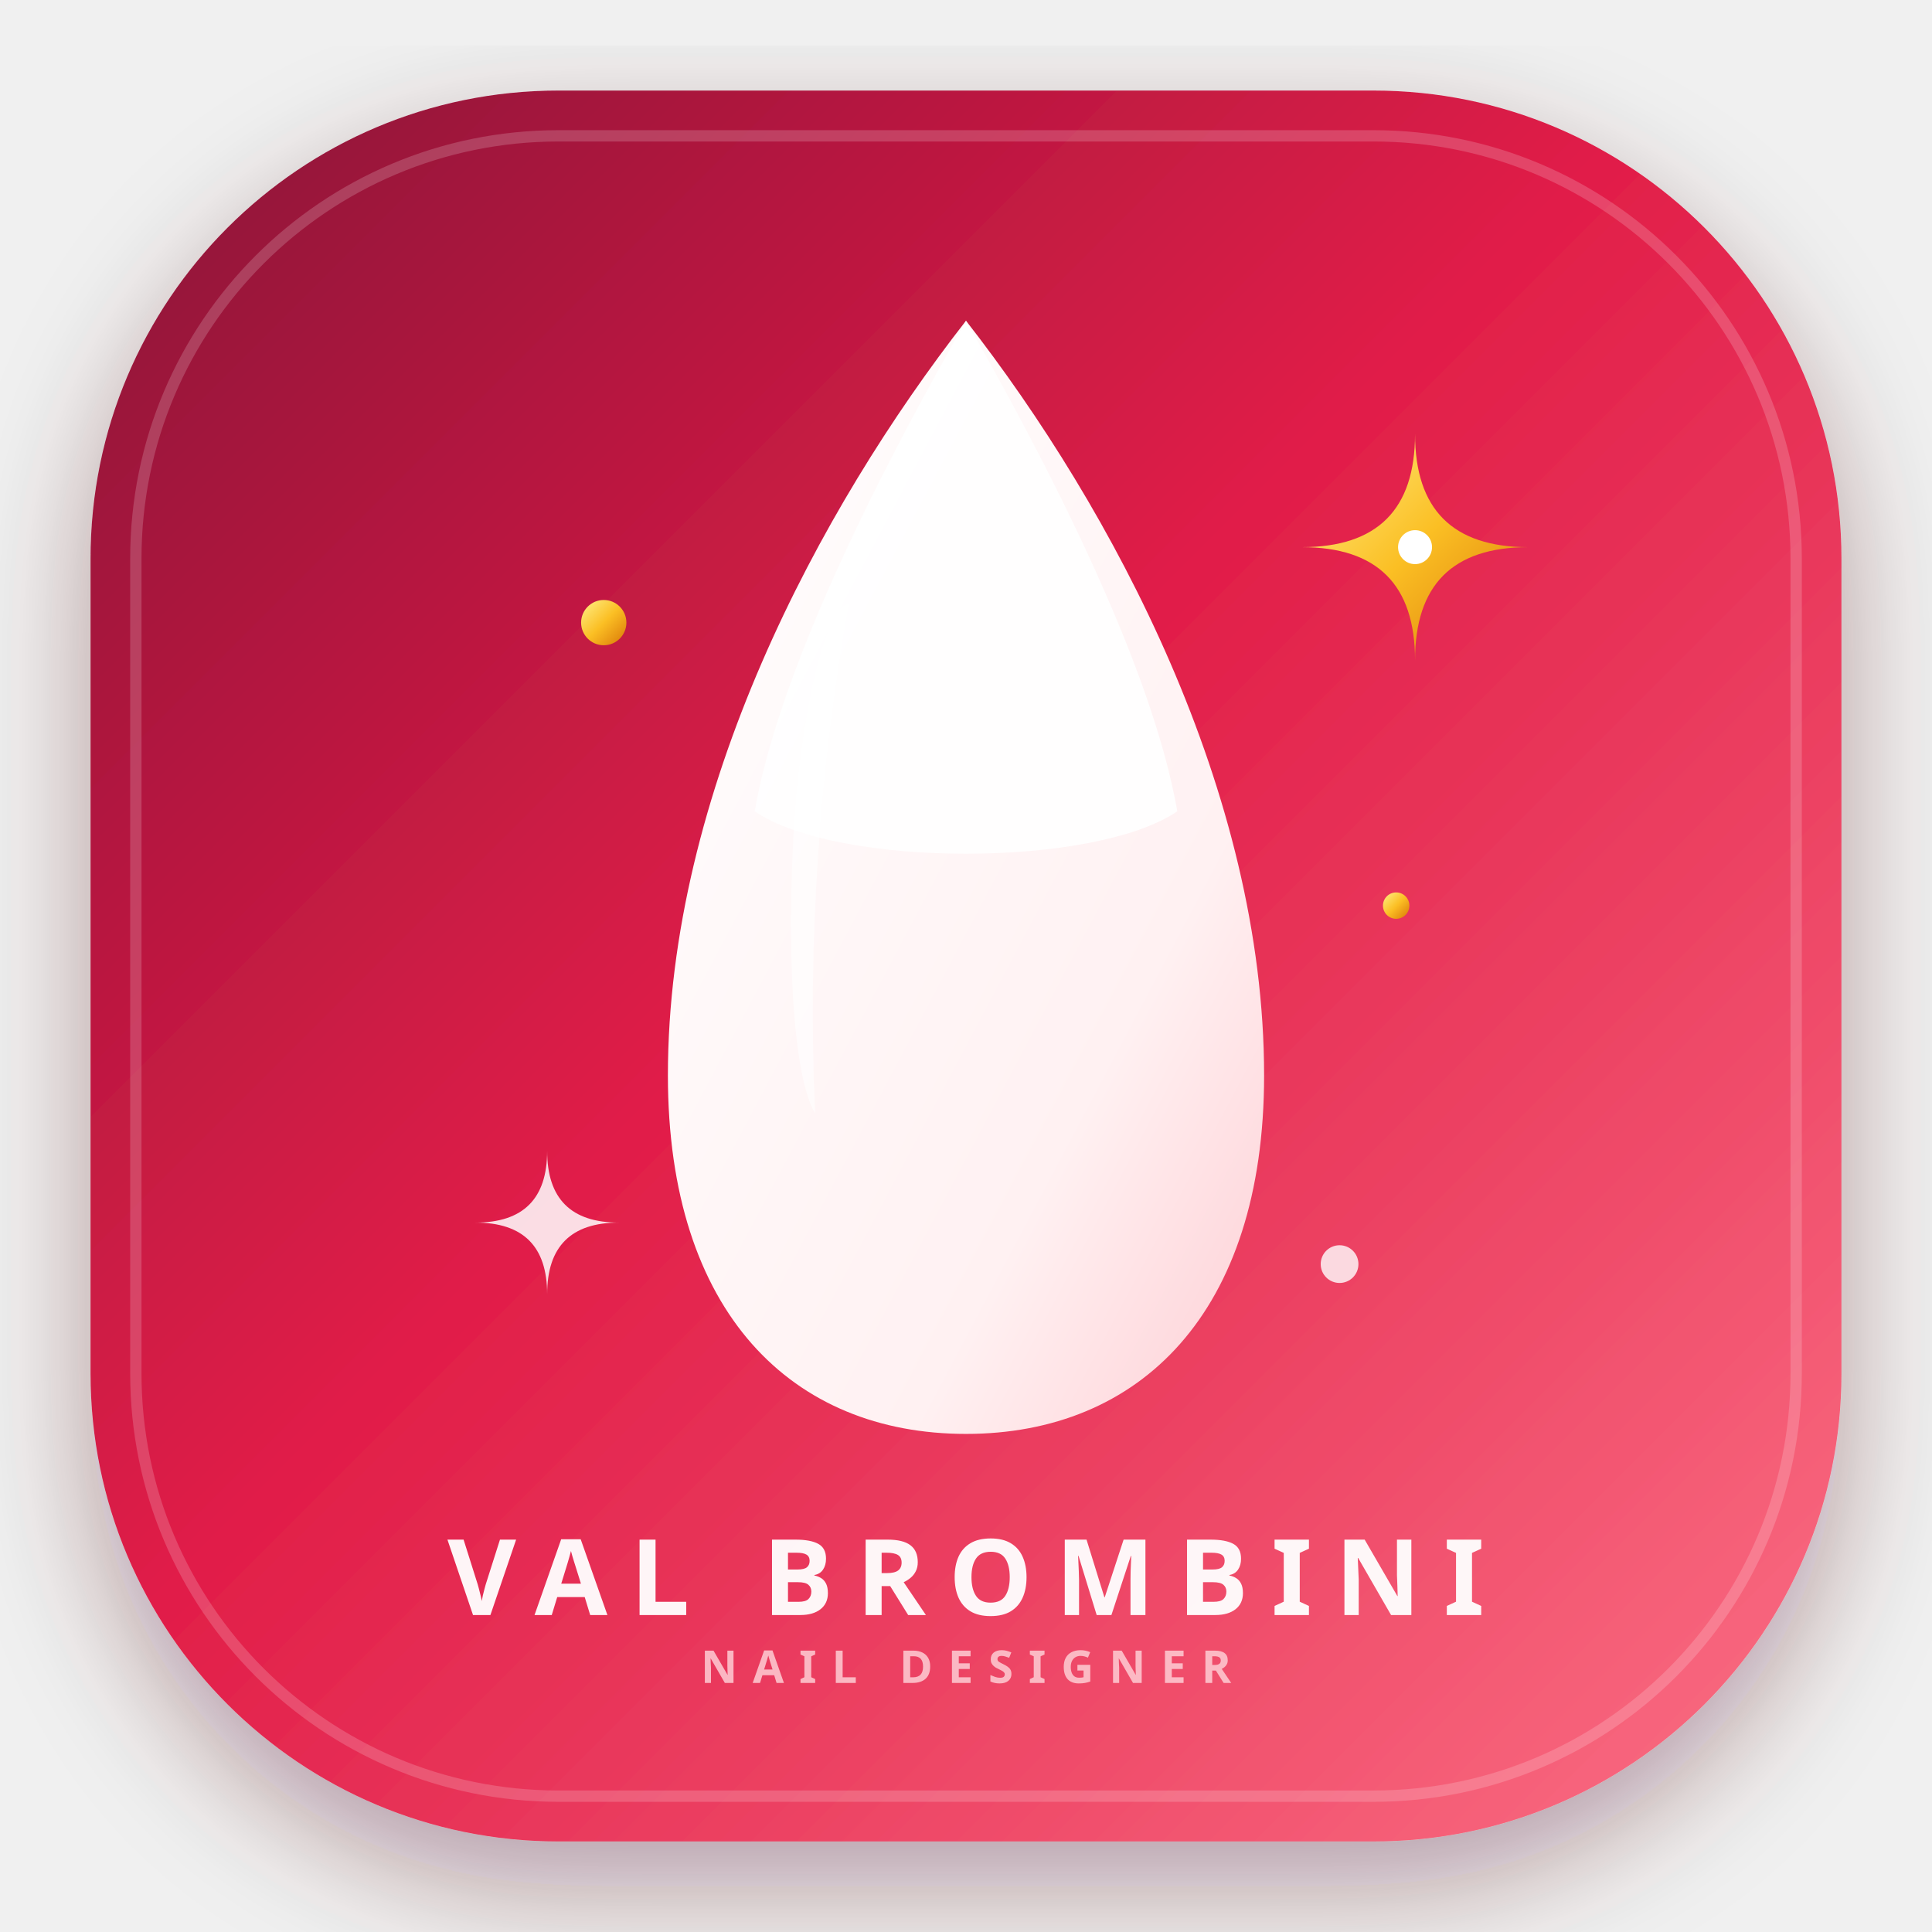
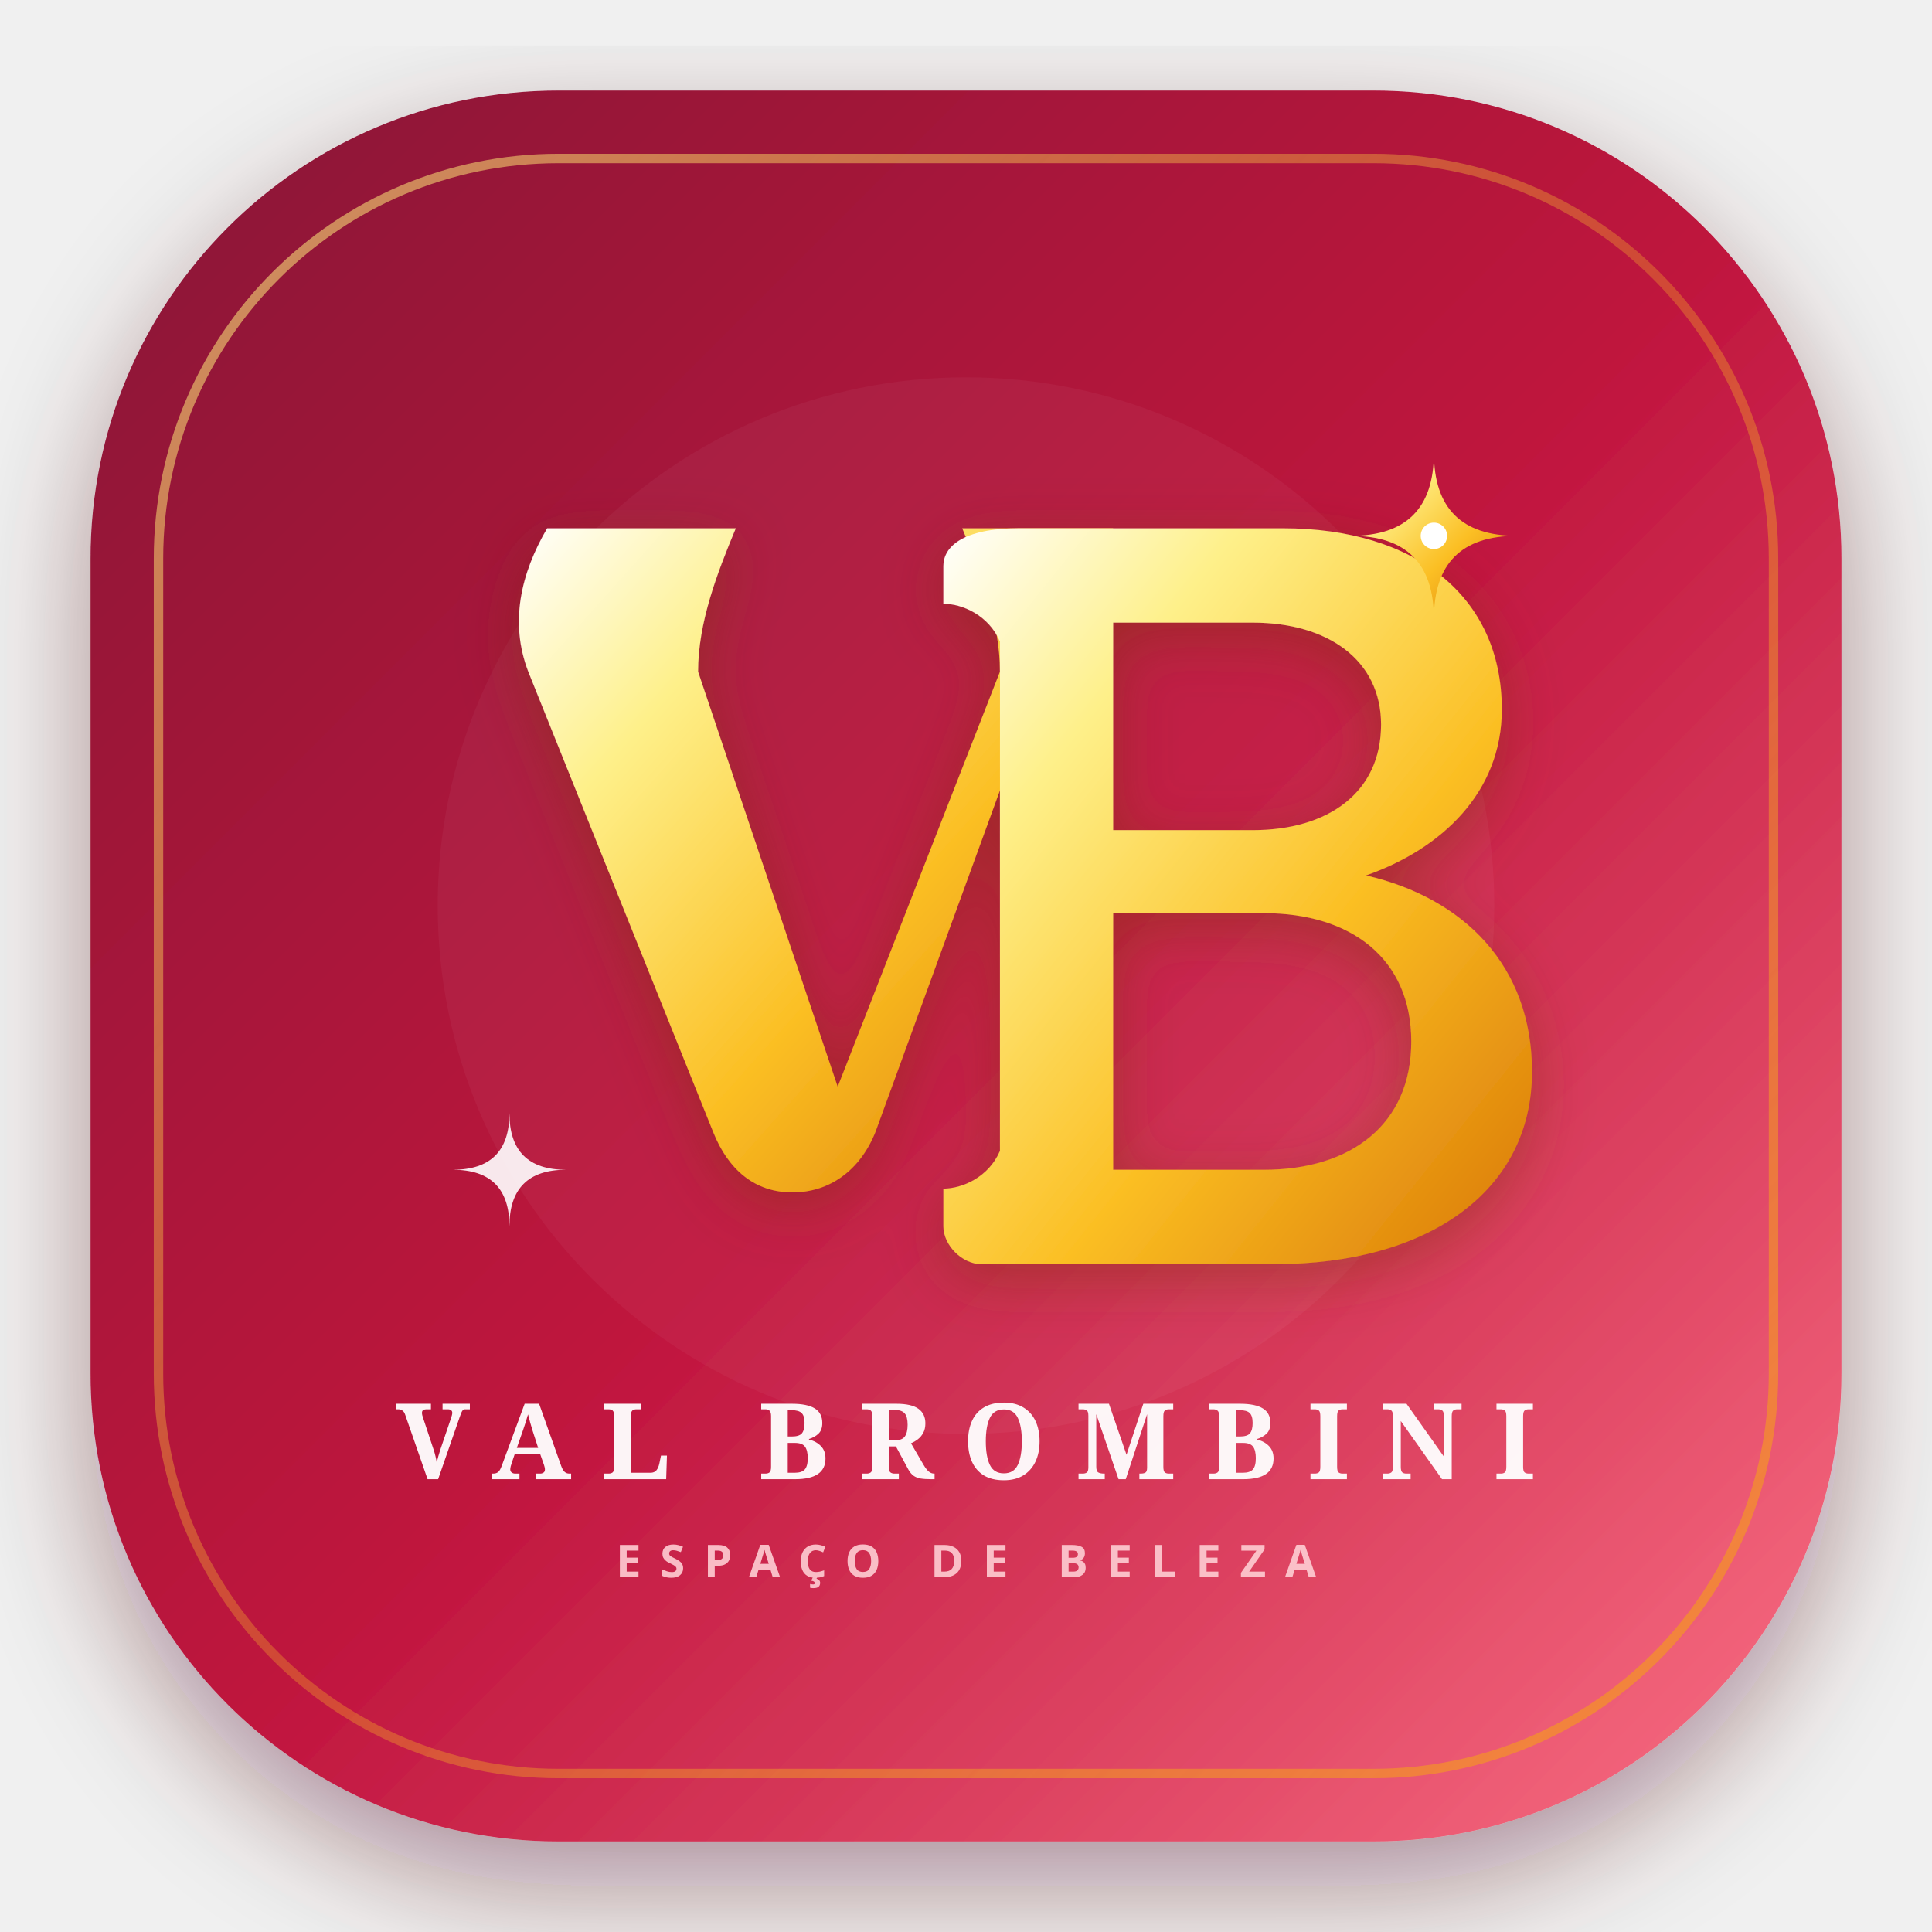
<svg xmlns="http://www.w3.org/2000/svg" viewBox="0 0 512 512" fill="none">
  <defs>
    <linearGradient id="bgGrad" x1="0%" y1="0%" x2="100%" y2="100%">
      <stop offset="0%" stop-color="#881337" />
-       <stop offset="45%" stop-color="#e11d48" />
+       <stop offset="50%" stop-color="#be123c" />
      <stop offset="100%" stop-color="#fb7185" />
    </linearGradient>
-     <linearGradient id="nailGrad" x1="0%" y1="0%" x2="100%" y2="100%">
+     <linearGradient id="goldGrad" x1="0%" y1="0%" x2="100%" y2="100%">
      <stop offset="0%" stop-color="#ffffff" />
-       <stop offset="70%" stop-color="#fff1f2" />
-       <stop offset="100%" stop-color="#fecdd3" />
-     </linearGradient>
-     <linearGradient id="goldGrad" x1="0%" y1="0%" x2="100%" y2="100%">
-       <stop offset="0%" stop-color="#fef08a" />
-       <stop offset="50%" stop-color="#fbbf24" />
+       <stop offset="25%" stop-color="#fef08a" />
+       <stop offset="60%" stop-color="#fbbf24" />
      <stop offset="100%" stop-color="#d97706" />
    </linearGradient>
+     <linearGradient id="goldBorder" x1="0%" y1="0%" x2="100%" y2="100%">
+       <stop offset="0%" stop-color="#fef08a" stop-opacity="0.6" />
+       <stop offset="50%" stop-color="#fbbf24" stop-opacity="0.3" />
+       <stop offset="100%" stop-color="#f59e0b" stop-opacity="0.6" />
+     </linearGradient>
    <filter id="shadow" x="-10%" y="-10%" width="130%" height="130%">
-       <feDropShadow dx="0" dy="12" stdDeviation="16" flood-color="#4c0519" flood-opacity="0.35" />
+       <feDropShadow dx="0" dy="12" stdDeviation="16" flood-color="#4c0519" flood-opacity="0.4" />
+     </filter>
+     <filter id="goldGlow" x="-20%" y="-20%" width="140%" height="140%">
+       <feDropShadow dx="0" dy="4" stdDeviation="8" flood-color="#78350f" flood-opacity="0.4" />
    </filter>
  </defs>
  <rect x="24" y="24" width="464" height="464" rx="124" fill="url(#bgGrad)" filter="url(#shadow)" />
-   <rect x="36" y="36" width="440" height="440" rx="112" stroke="#ffffff" stroke-opacity="0.18" stroke-width="3" fill="none" />
-   <path d="M256 85 C295 135, 335 210, 335 285 C335 348, 302 380, 256 380 C210 380, 177 348, 177 285 C177 210, 217 135, 256 85 Z" fill="url(#nailGrad)" />
-   <path d="M256 85 C276 120, 305 175, 312 215 C290 230, 222 230, 200 215 C207 175, 236 120, 256 85 Z" fill="#ffffff" fill-opacity="0.9" />
-   <path d="M225 160 C217 205, 214 250, 216 295 C210 285, 208 250, 211 210 C214 180, 220 160, 225 160 Z" fill="#ffffff" fill-opacity="0.6" />
-   <path d="M375 115 Q375 145 405 145 Q375 145 375 175 Q375 145 345 145 Q375 145 375 115 Z" fill="url(#goldGrad)" />
-   <circle cx="375" cy="145" r="4.5" fill="#ffffff" />
-   <path d="M145 305 Q145 324 164 324 Q145 324 145 343 Q145 324 126 324 Q145 324 145 305 Z" fill="#ffffff" fill-opacity="0.85" />
-   <circle cx="160" cy="165" r="6" fill="url(#goldGrad)" />
-   <circle cx="355" cy="335" r="5" fill="#ffffff" fill-opacity="0.8" />
-   <circle cx="370" cy="240" r="3.5" fill="url(#goldGrad)" />
-   <text x="256" y="428" text-anchor="middle" font-family="'Playfair Display', 'Cinzel', 'Georgia', 'Segoe UI', serif" font-size="28" font-weight="700" letter-spacing="6" fill="#ffffff" fill-opacity="0.95">VAL BROMBINI</text>
-   <text x="256" y="446" text-anchor="middle" font-family="'Segoe UI', -apple-system, sans-serif" font-size="12" font-weight="600" letter-spacing="4" fill="#fecdd3" fill-opacity="0.85">NAIL DESIGNER</text>
+   <rect x="42" y="42" width="428" height="428" rx="106" stroke="url(#goldBorder)" stroke-width="2.5" fill="none" />
+   <circle cx="256" cy="240" r="140" fill="#ffffff" fill-opacity="0.04" />
+   <g filter="url(#goldGlow)">
+     <path d="M 145 140 L 195 140 C 190 152 185 165 185 178 L 222 288 L 265 178 C 265 165 260 152 255 140 L 295 140 C 290 152 282 165 275 182 L 232 300 C 228 310 220 316 210 316 C 200 316 193 310 189 300 L 140 178 C 135 165 138 152 145 140 Z" fill="url(#goldGrad)" />
+     <path d="M 270 140 L 340 140 C 375 140 398 158 398 188 C 398 210 382 225 362 232 C 388 238 406 256 406 284 C 406 316 378 335 338 335 L 260 335 C 255 335 250 330 250 325 L 250 315 C 255 315 262 312 265 305 L 265 170 C 262 163 255 160 250 160 L 250 150 C 250 145 255 140 270 140 Z M 295 165 L 295 220 L 332 220 C 352 220 366 210 366 192 C 366 175 352 165 332 165 Z M 295 242 L 295 310 L 335 310 C 358 310 374 298 374 276 C 374 254 358 242 335 242 Z" fill="url(#goldGrad)" />
+   </g>
+   <path d="M 380 120 Q 380 142 402 142 Q 380 142 380 164 Q 380 142 358 142 Q 380 142 380 120 Z" fill="url(#goldGrad)" />
+   <circle cx="380" cy="142" r="3.5" fill="#ffffff" />
+   <path d="M 135 295 Q 135 310 150 310 Q 135 310 135 325 Q 135 310 120 310 Q 135 310 135 295 Z" fill="#ffffff" fill-opacity="0.9" />
+   <text x="256" y="392" text-anchor="middle" font-family="'Cinzel', 'Playfair Display', 'Georgia', serif" font-size="28" font-weight="700" letter-spacing="8" fill="#ffffff" fill-opacity="0.95">VAL BROMBINI</text>
+   <text x="256" y="418" text-anchor="middle" font-family="'Segoe UI', -apple-system, sans-serif" font-size="12" font-weight="600" letter-spacing="5" fill="#fecdd3" fill-opacity="0.9">ESPAÇO DE BELEZA</text>
</svg>
